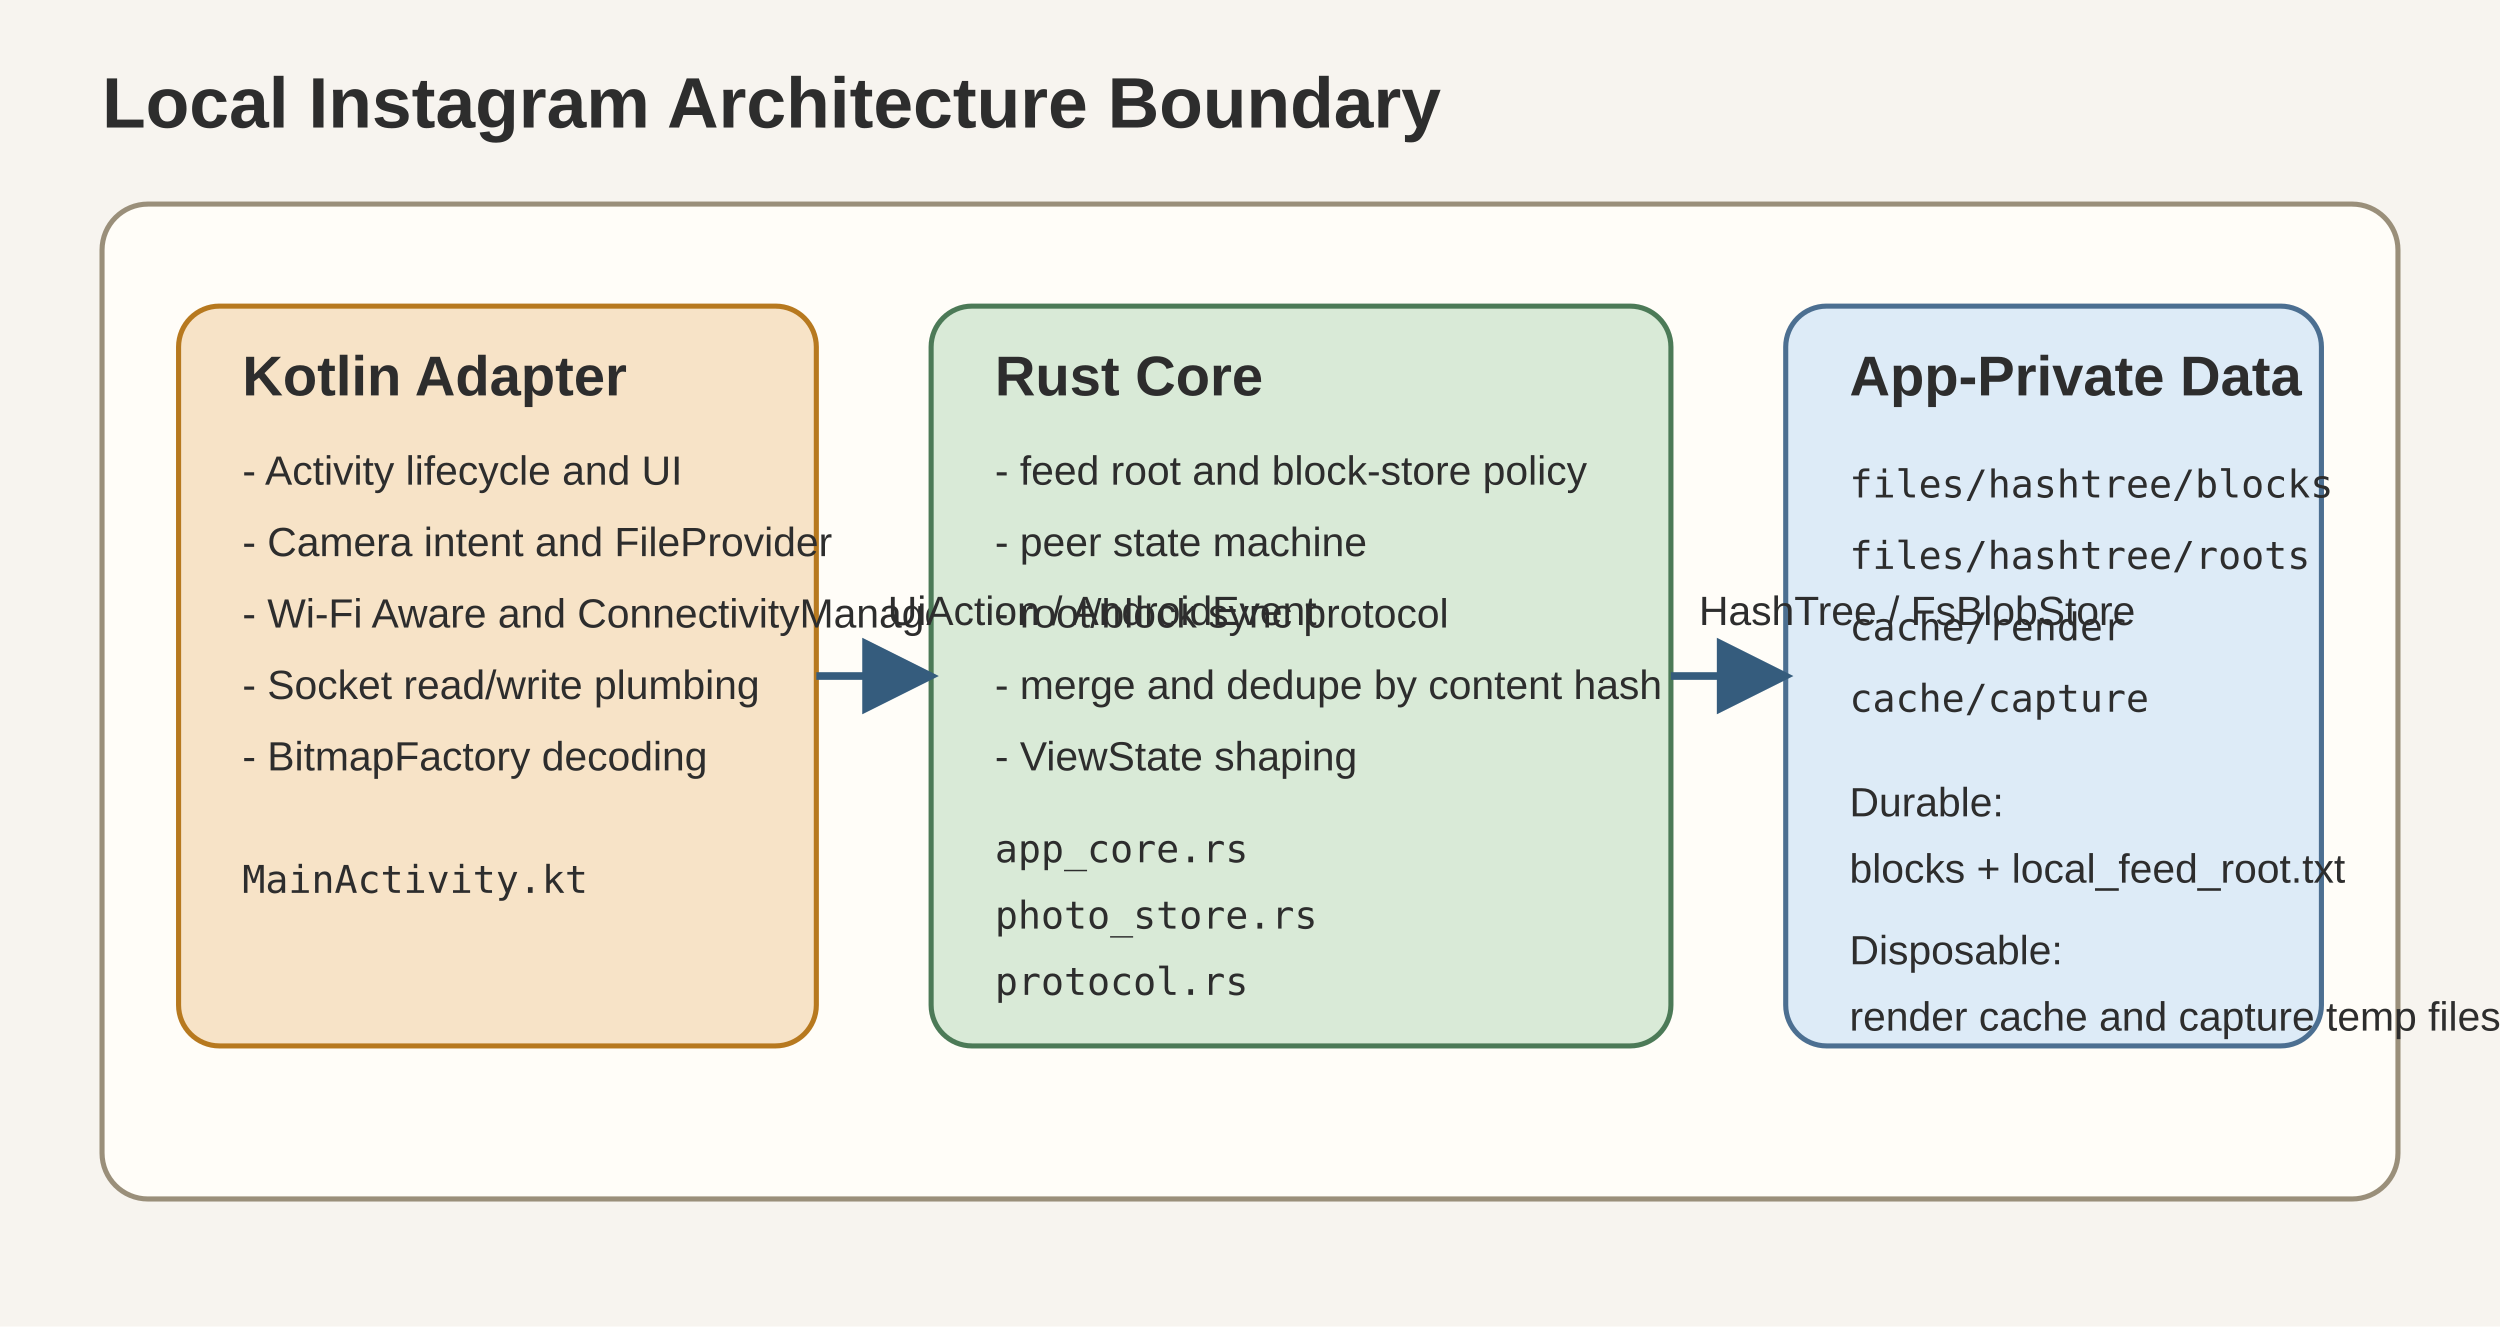
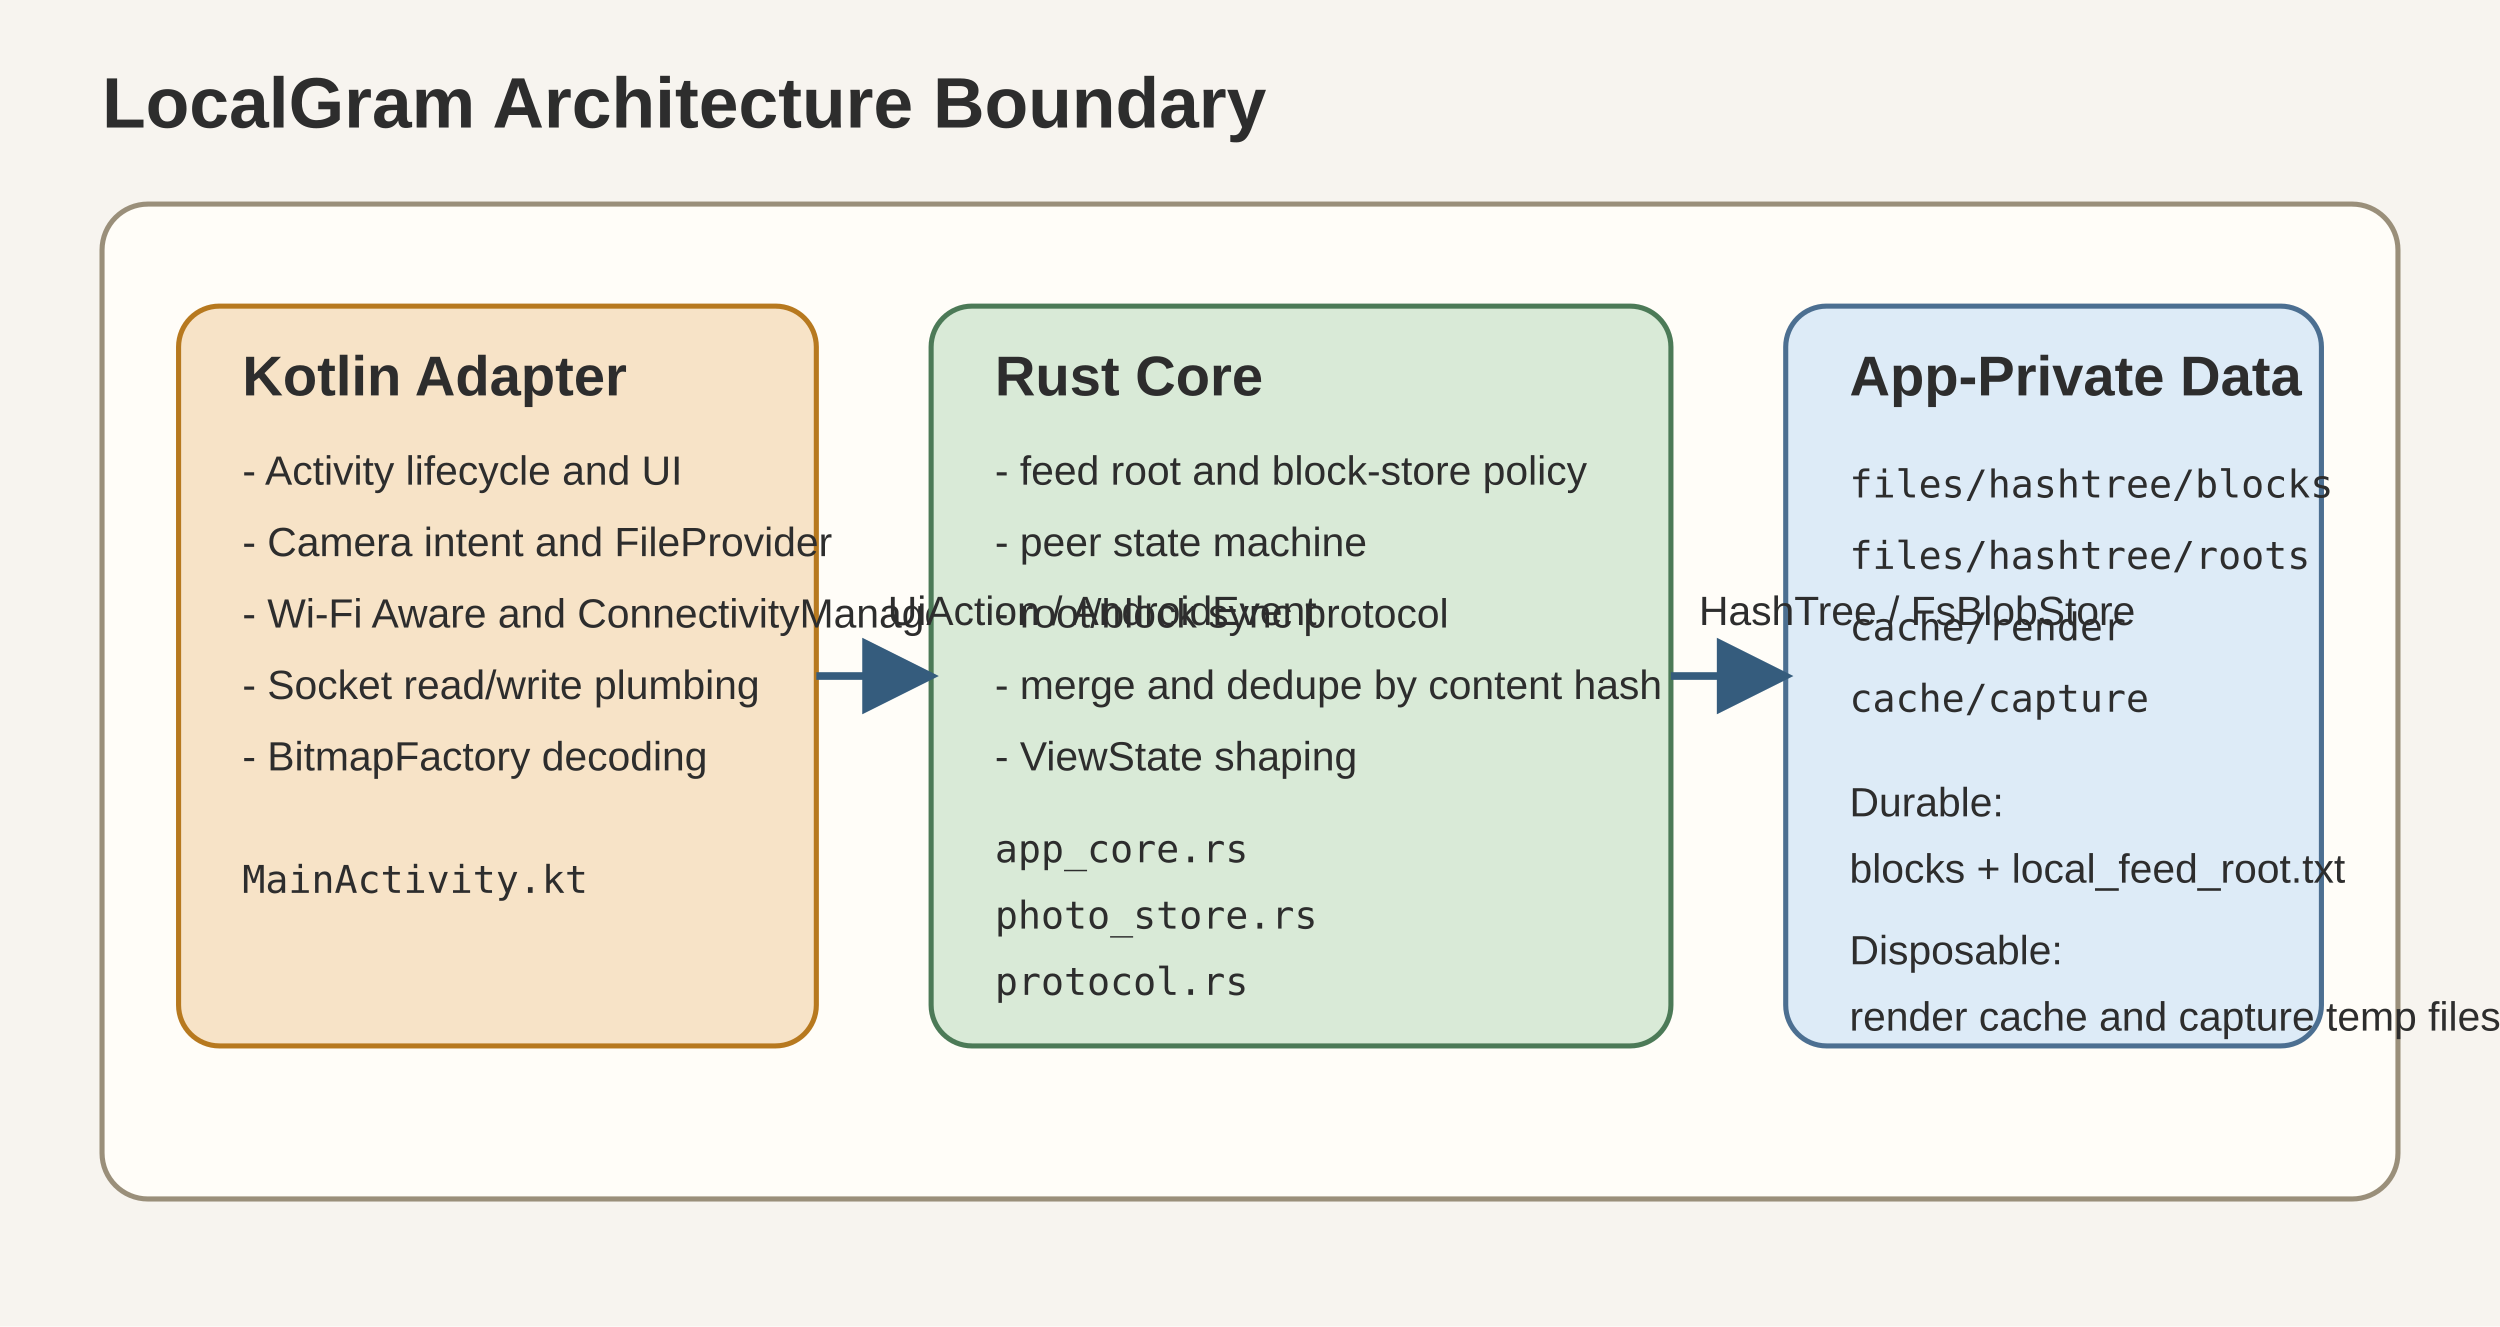
<svg xmlns="http://www.w3.org/2000/svg" width="980" height="520" viewBox="0 0 980 520" role="img" aria-labelledby="title desc">
  <defs>
    <marker id="arrow" markerWidth="10" markerHeight="10" refX="9" refY="5" orient="auto" markerUnits="strokeWidth">
      <path d="M0,0 L10,5 L0,10 z" fill="#355c7d" />
    </marker>
    <style>
      .bg { fill: #f7f4ef; }
      .frame { fill: #fffdf8; stroke: #9a8f7a; stroke-width: 2; rx: 18; }
      .kotlin { fill: #f7e3c7; stroke: #b7791f; stroke-width: 2; rx: 16; }
      .rust { fill: #d9ead7; stroke: #4c7a57; stroke-width: 2; rx: 16; }
      .store { fill: #ddebf7; stroke: #4c6f91; stroke-width: 2; rx: 16; }
      .title { font: 700 28px Arial, sans-serif; fill: #2d2d2d; }
      .section { font: 700 22px Arial, sans-serif; fill: #2d2d2d; }
      .body { font: 16px Arial, sans-serif; fill: #2d2d2d; }
      .mono { font: 15px 'SFMono-Regular', Consolas, monospace; fill: #2d2d2d; }
      .arrow { stroke: #355c7d; stroke-width: 3; fill: none; marker-end: url(#arrow); }
    </style>
  </defs>
  <rect class="bg" x="0" y="0" width="980" height="520" />
-   <text class="title" x="40" y="50">Local Instagram Architecture Boundary</text>
+   <text class="title" x="40" y="50">LocalGram Architecture Boundary</text>
  <rect class="frame" x="40" y="80" width="900" height="390" />
  <rect class="kotlin" x="70" y="120" width="250" height="290" />
  <text class="section" x="95" y="155">Kotlin Adapter</text>
  <text class="body" x="95" y="190">- Activity lifecycle and UI</text>
  <text class="body" x="95" y="218">- Camera intent and FileProvider</text>
  <text class="body" x="95" y="246">- Wi-Fi Aware and ConnectivityManager</text>
  <text class="body" x="95" y="274">- Socket read/write plumbing</text>
  <text class="body" x="95" y="302">- BitmapFactory decoding</text>
  <text class="mono" x="95" y="350">MainActivity.kt</text>
  <rect class="rust" x="365" y="120" width="290" height="290" />
  <text class="section" x="390" y="155">Rust Core</text>
  <text class="body" x="390" y="190">- feed root and block-store policy</text>
  <text class="body" x="390" y="218">- peer state machine</text>
  <text class="body" x="390" y="246">- root/block sync protocol</text>
  <text class="body" x="390" y="274">- merge and dedupe by content hash</text>
  <text class="body" x="390" y="302">- ViewState shaping</text>
  <text class="mono" x="390" y="338">app_core.rs</text>
  <text class="mono" x="390" y="364">photo_store.rs</text>
  <text class="mono" x="390" y="390">protocol.rs</text>
  <rect class="store" x="700" y="120" width="210" height="290" />
  <text class="section" x="725" y="155">App-Private Data</text>
  <text class="mono" x="725" y="195">files/hashtree/blocks</text>
  <text class="mono" x="725" y="223">files/hashtree/roots</text>
  <text class="mono" x="725" y="251">cache/render</text>
  <text class="mono" x="725" y="279">cache/capture</text>
  <text class="body" x="725" y="320">Durable:</text>
  <text class="body" x="725" y="346">blocks + local_feed_root.txt</text>
  <text class="body" x="725" y="378">Disposable:</text>
  <text class="body" x="725" y="404">render cache and capture temp files</text>
  <path class="arrow" d="M320 265 L365 265" />
  <path class="arrow" d="M655 265 L700 265" />
  <text class="body" x="348" y="245">UiAction / AndroidEvent</text>
  <text class="body" x="666" y="245">HashTree / FsBlobStore</text>
</svg>
